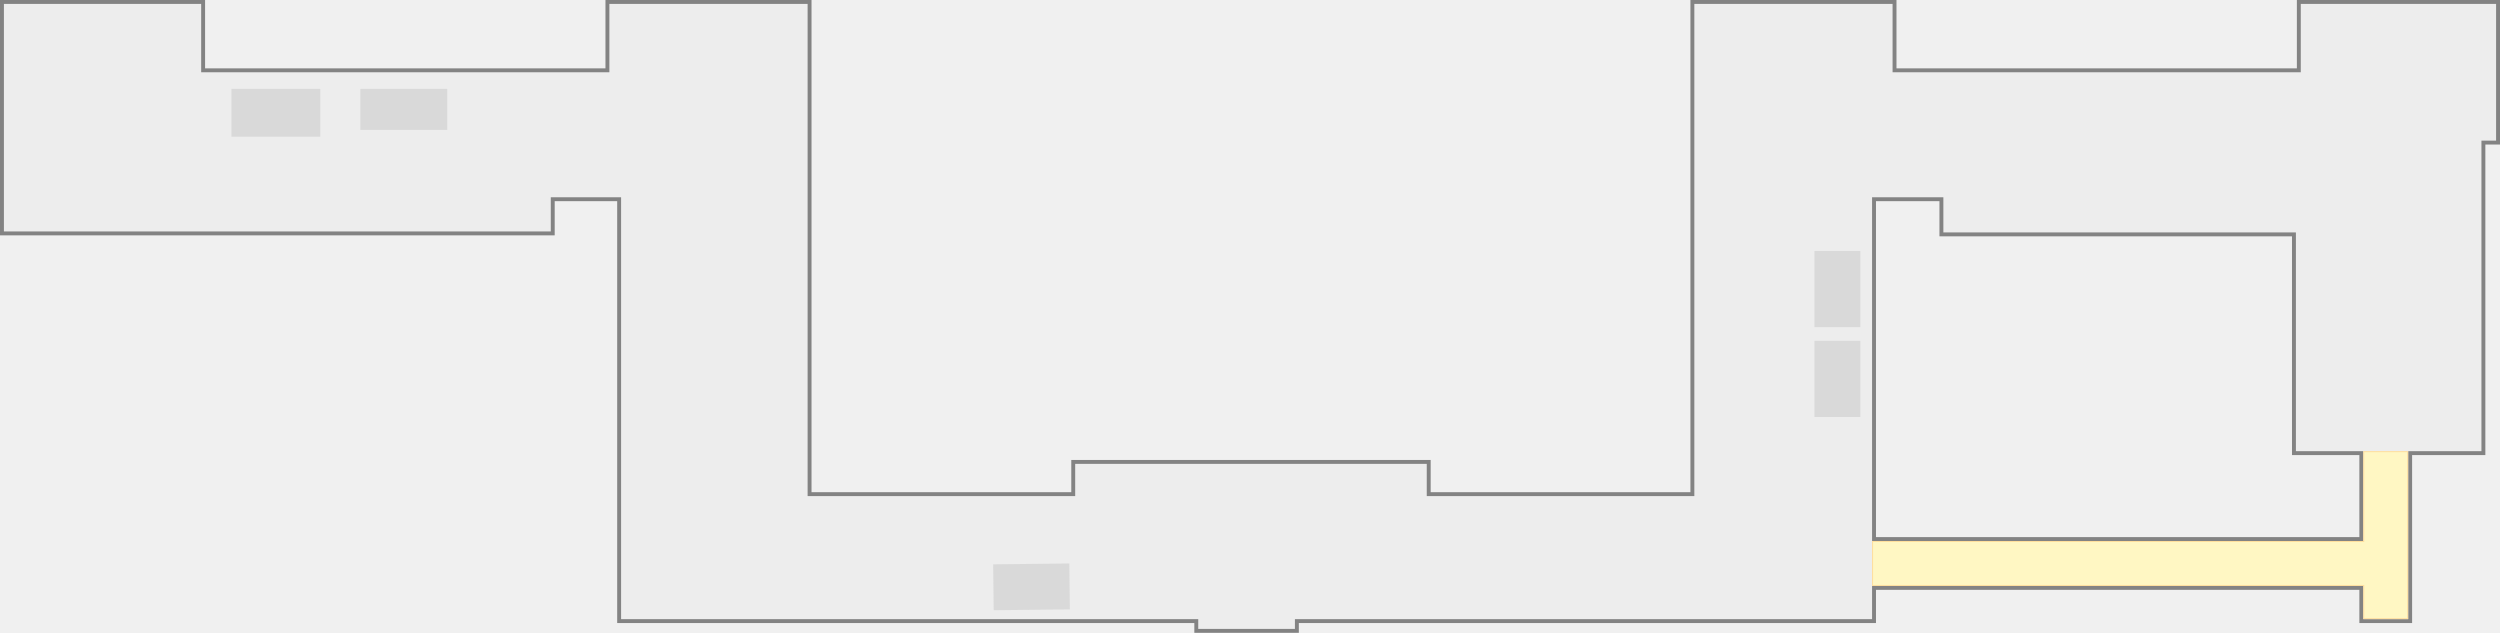
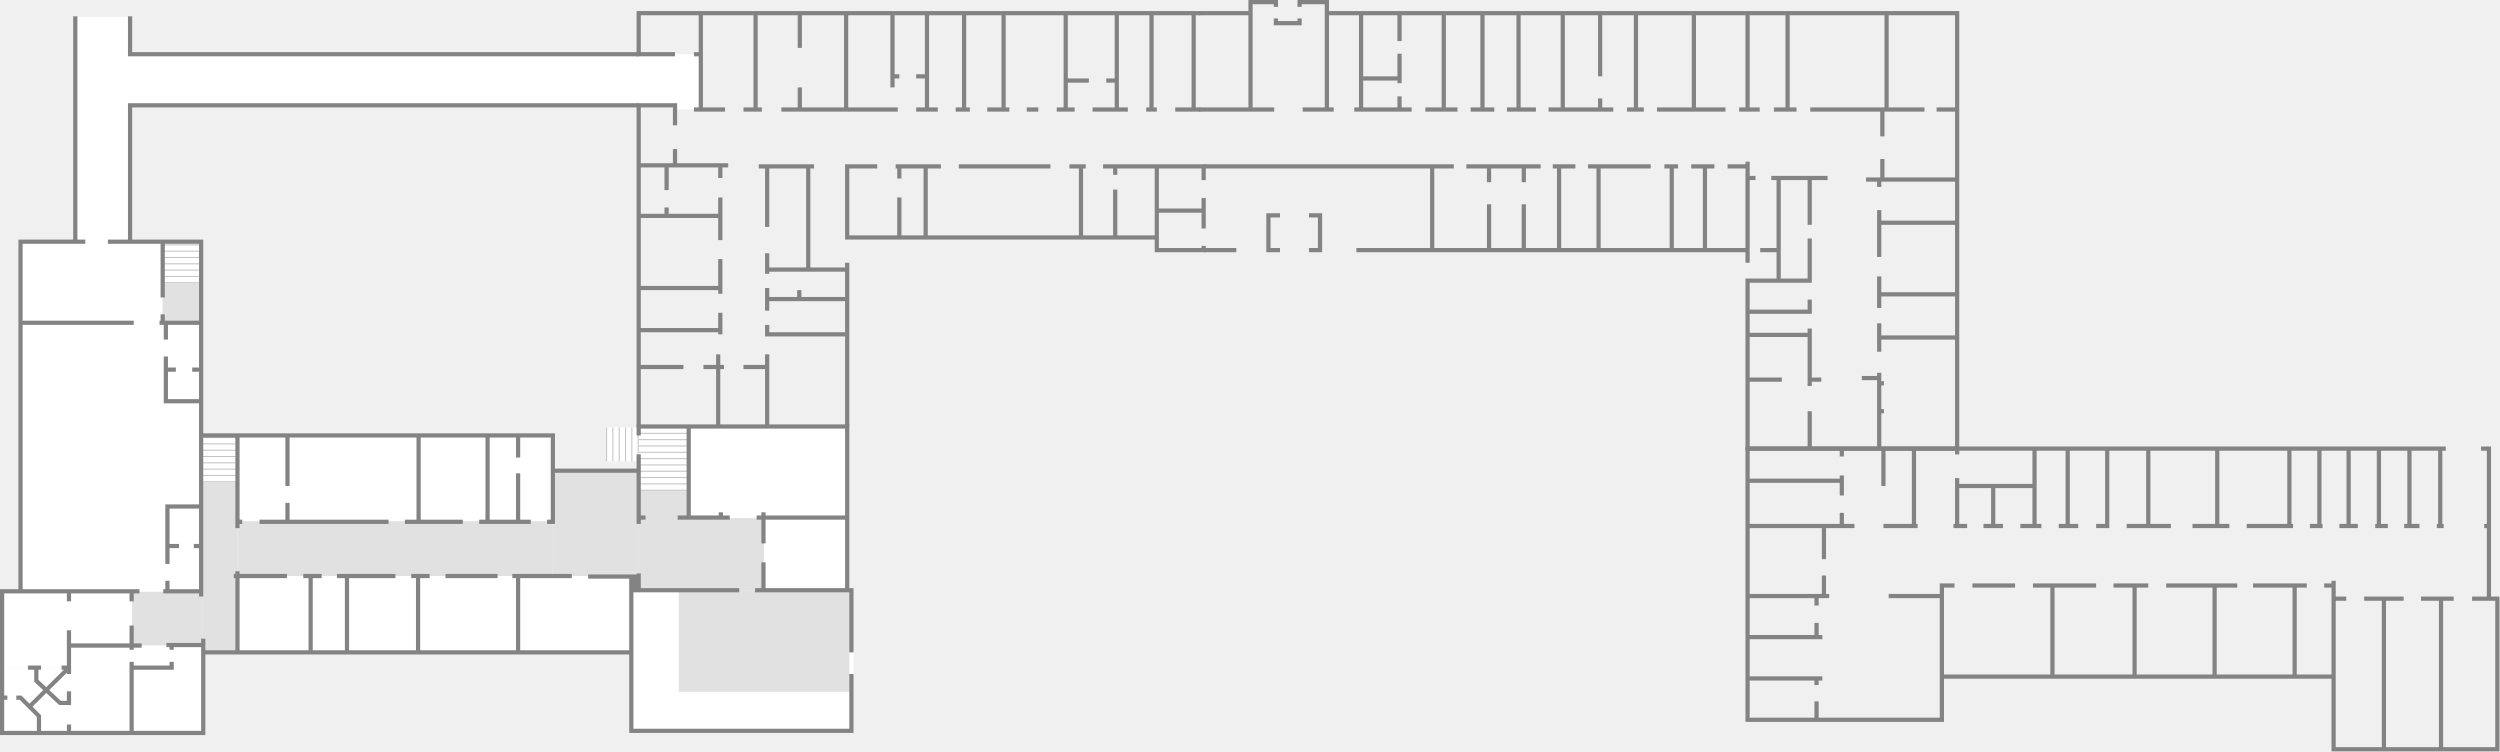
- <svg xmlns="http://www.w3.org/2000/svg" width="2560" height="648" viewBox="0 0 2560 648" fill="none">
+ <svg xmlns="http://www.w3.org/2000/svg" width="2374" height="714" viewBox="0 0 2374 714" fill="none">
  <g id="floor1">
-     <path id="Exclude" d="M208 72H621V2H829V506H1098V473H1463V506H1732V2H1940V72H2353V2H2558V147H2543V465H2468V637H2417V603H1919V637H1328V647H1224V637H633V205H566V240H1V2H208V72ZM1921 207H1919V553.5H2418.5V467.5H2416V466H2349V460.5H2349.5V243H2347V242H1988V207H1986V206H1921V207Z" fill="#EDEDED" />
-     <path id="Vector" d="M1919 552V204H1988V240L2349 240V463.999H2418V551.999H1919" stroke="#838383" stroke-width="4" stroke-linecap="square" />
-     <path id="Vector_2" d="M208 2H2V239H566V204H634V636H1225V646H1328V636H1919V602H2418V636H2468V464H2543V146H2558V2H2354V72H1940V2H1733V506H1463V473H1099V506H829V2H622V72H208V2Z" stroke="#838383" stroke-width="4" stroke-linecap="square" />
-     <rect id="C_189" x="1858" y="349" width="47" height="78" fill="#D9D9D9" />
-     <rect id="Dekanat_FVT" x="1017.53" y="624.878" width="47" height="78" transform="rotate(-90.6474 1017.53 624.878)" fill="#D9D9D9" />
-     <rect id="C_191" x="1858" y="257" width="47" height="78" fill="#D9D9D9" />
-     <rect id="C_227" x="237" y="91" width="91" height="49" fill="#D9D9D9" />
-     <rect id="C_223" x="369" y="91" width="89" height="42" fill="#D9D9D9" />
-     <path id="Kishka" d="M1917.5 599.5V554.5H2420.5V462.5H2465.5V633.5H2420.5V599.5H1917.5Z" fill="#FFF7C3" stroke="#FFDE9B" />
+     <rect id="C_buffet_f1_l" x="225.5" y="414" width="172" height="81" fill="white" />
+     <rect id="C_wc_f1_l" x="463.5" y="414" width="61" height="81" fill="white" />
+     <path id="C_gym_main" d="M154.5 306H157.5V381H190.5V481H157.5V562H19.5V230H154.5V306Z" fill="white" />
+     <path id="C_transition" d="M123.5 230H71.5V16H123.5V51.5H665.5V104H641.5V100H123.5V230Z" fill="white" />
+     <rect id="C_medical_f1" x="397.5" y="414" width="66" height="81" fill="white" />
+     <path id="C_wardrobe_f" d="M65.5 634H2.5V562H125.5V613H65.5V634Z" fill="white" />
+     <rect id="C_auditori_130" x="492.5" y="547" width="107" height="72" fill="white" />
+     <rect id="C_auditori_132" x="397.5" y="547" width="95" height="72" fill="white" />
+     <rect id="C_auditori_134" width="68" height="72" transform="matrix(-1 0 0 1 397.5 547)" fill="white" />
+     <rect id="C_auditori_134a" x="295.5" y="547" width="34" height="72" fill="white" />
+     <rect id="C_kafedra_fiz" width="70" height="72" transform="matrix(-1 0 0 1 295.5 547)" fill="white" />
+     <rect id="C_utility_f1_gym_r" width="33" height="81" transform="matrix(-1 0 0 1 190.5 481)" fill="white" />
+     <rect id="C_utility_f1_gym_l" width="33" height="75" transform="matrix(-1 0 0 1 190.5 306)" fill="white" />
+     <rect id="C_entrance_l" x="806.5" y="619" width="4" height="22" fill="white" />
+     <rect id="C_archive_f1_161" x="653.5" y="405" width="151" height="87" fill="white" />
+     <rect id="C_archive_f1_161a" width="79" height="69" transform="matrix(1 0 0 -1 725.5 561)" fill="white" />
+     <g id="coridor">
+       <path d="M189.5 269H154.5V306H189.5V269Z" fill="#E1E1E1" />
+       <path d="M644.5 657H806.5V561H644.5V657Z" fill="#E1E1E1" />
+       <path d="M606.5 492H725.5V561H606.5V492Z" fill="#E1E1E1" />
+       <path d="M606.5 466H653.5V492H606.5V466Z" fill="#E1E1E1" />
+       <path d="M524.5 447H606.5V547H524.5V447Z" fill="#E1E1E1" />
+       <path d="M524.5 495H225.5V547H524.5V495Z" fill="#E1E1E1" />
+       <path d="M225.5 619H192.5V458H225.5V619Z" fill="#E1E1E1" />
+       <path d="M125.5 613H192.5V562H125.5V613Z" fill="#E1E1E1" />
+     </g>
+     <path id="C_wardrobe_f1_l" d="M644.5 657V561H599.5V694H808.5V657H644.5Z" fill="white" />
+     <path id="C_shower_f" d="M2.5 634H65.5L28 671L36.5 680V696H2.5V634Z" fill="white" />
+     <path id="C_shower_m" d="M65.5 634V696H36.5V680L28 671L65.5 634Z" fill="white" />
+     <path id="C_wardrobe_m" d="M192.5 613H65.5V695H192.5V613Z" fill="white" />
+     <g id="C_stairs_f0_l3">
+       <path d="M606.5 405H653.5V466H606.5V405Z" fill="white" />
+       <path d="M606.5 465H653.5V466H606.5V465Z" fill="#C4C4C4" />
+       <path d="M606.5 459H653.5V460H606.5V459Z" fill="#C4C4C4" />
+       <path d="M606.5 453H653.5V454H606.5V453Z" fill="#C4C4C4" />
+       <path d="M606.5 447H653.5V448H606.5V447Z" fill="#C4C4C4" />
+       <path d="M606.5 441H653.5V442H606.5V441Z" fill="#C4C4C4" />
+       <path d="M606.5 435H653.5V436H606.5V435Z" fill="#C4C4C4" />
+       <path d="M606.5 429H653.5V430H606.5V429Z" fill="#C4C4C4" />
+       <path d="M606.5 423H653.5V424H606.5V423Z" fill="#C4C4C4" />
+       <path d="M606.5 417H653.5V418H606.5V417Z" fill="#C4C4C4" />
+       <path d="M606.5 411H653.5V412H606.5V411Z" fill="#C4C4C4" />
+       <path d="M606.5 405H653.5V406H606.5V405Z" fill="#C4C4C4" />
+       <path d="M606.5 406V438H575.5V406H606.5Z" fill="white" />
+       <path d="M576.5 406V438H575.5V406H576.5Z" fill="#C4C4C4" />
+       <path d="M582.5 406V438H581.5V406H582.5Z" fill="#C4C4C4" />
+       <path d="M588.5 406V438H587.5V406H588.5Z" fill="#C4C4C4" />
+       <path d="M594.5 406V438H593.5V406H594.5Z" fill="#C4C4C4" />
+       <path d="M600.5 406V438H599.5V406H600.5Z" fill="#C4C4C4" />
+       <path d="M606.5 406V438H605.5V406H606.5Z" fill="#C4C4C4" />
+     </g>
+     <g id="C_stairs_f0_l2">
+       <path d="M190.5 414H225.5V458H190.5V414Z" fill="white" />
+       <path d="M190.5 457H225.5V458H190.5V457Z" fill="#C4C4C4" />
+       <path d="M190.5 451H225.5V452H190.5V451Z" fill="#C4C4C4" />
+       <path d="M190.5 445H225.5V446H190.5V445Z" fill="#C4C4C4" />
+       <path d="M190.5 439H225.5V440H190.5V439Z" fill="#C4C4C4" />
+       <path d="M190.5 433H225.5V434H190.5V433Z" fill="#C4C4C4" />
+       <path d="M190.5 427H225.5V428H190.5V427Z" fill="#C4C4C4" />
+       <path d="M190.5 421H225.5V422H190.5V421Z" fill="#C4C4C4" />
+       <path d="M190.5 415H225.5V416H190.5V415Z" fill="#C4C4C4" />
+     </g>
+     <g id="C_stairs_f0_l1">
+       <path d="M154.5 230H189.5V269H154.5V230Z" fill="white" />
+       <path d="M154.5 268H189.5V269H154.5V268Z" fill="#C4C4C4" />
+       <path d="M154.5 262H189.5V263H154.5V262Z" fill="#C4C4C4" />
+       <path d="M154.5 256H189.5V257H154.5V256Z" fill="#C4C4C4" />
+       <path d="M154.5 250H189.5V251H154.5V250Z" fill="#C4C4C4" />
+       <path d="M154.5 244H189.5V245H154.5V244Z" fill="#C4C4C4" />
+       <path d="M154.5 238H189.5V239H154.5V238Z" fill="#C4C4C4" />
+       <path d="M154.5 232H189.5V233H154.5V232Z" fill="#C4C4C4" />
+     </g>
+     <path id="V1" d="M193 612.5V606.5M193 612.5H163M193 612.5V619.5M125 634V696M125 634V628.5M125 634H163V628.5M125 696H193V619.5M125 696H65.5M65.5 696V688M65.5 696H37M65.5 669.5V667.5M65.5 667.5V656.5M65.5 667.5H57L43.92 655.292M43.92 655.292L34.5 646.5V634M43.92 655.292L65.5 634M43.92 655.292L28 671M34.5 634H39M34.5 634H26.5M58.5 634H65.5M65.5 634V640M65.5 634V613M65.5 613V598.5M65.5 613H125M125 613H134.5M125 613V594M125 613V617M28 671L19.5 662.5H15.5M28 671L37 680V696M37 696H2V662.5M2 662.5V561.5H19.5M2 662.5H7M65.5 561.5V571M65.5 561.5H125M65.5 561.5H19.5M125 561.5V571M125 561.5H132.5M163 612.5H158M163 612.5V617M191 566.5V561.5M191 561.5H159M191 561.5V518.5M159 561.5H155M159 561.5V551.5M191 481V413.5M191 481H159V518.5M191 481V518.5M191 413.5V381M191 413.5H225.5M159 535.5V518.5M159 518.5H170M191 518.5H184M19.5 561.5V306.5M81 229.5H19.5V306.5M191 381H157.5V351M191 381V351M157.5 351V338.5M157.5 351H167M191 351H182.5M191 351V306.5M157.5 322.5V306.5M157.5 306.5H191M157.5 306.5H154.5M191 306.5V229.5H154.5M19.5 306.5H127M102.5 229.5H154.5M154.5 229.5V282.5M154.5 306.5H151.5M154.5 306.5V298.5M225.5 413.5V495.5M225.5 413.5H273M225.5 501.5V495.5M225.5 495.5H230M246.5 495.5H273M273 495.5V477.5M273 495.5H369M273 461.5V413.5M273 413.5H397.5M397.5 413.5V495.5M397.5 413.5H463M397.5 495.5H384.5M397.5 495.5H439.5M463 413.5V495.5M463 413.5H492M463 495.5H455M463 495.5H492M492 495.5H504M492 495.5V449.5M492 434.5V413.5M492 413.5H525V447M519.5 495.5H525V447M525 447H606.5M606.5 447V431.5M606.5 447V491.5M606.5 497.5V491.5M606.5 491.5H613M643.5 491.5H654M654 491.5V405M654 491.5H684.5M654 405H606.5V413.5M654 405H804.5V491.5M804.5 560.5H717M804.5 560.5H808.5V619.5M804.5 560.5V491.5M702 560.5H606.5M606.5 560.5V547.5M606.5 560.5H603M606.5 547.5V544.5M606.5 547.5H603M558.5 547.5H599.5M599.5 547.5V560.5M599.5 547.5H603M193 619.5H225.5M225.5 619.5V547M225.5 619.5H295M225.5 547H272.5M225.5 547H222M225.5 547V542.5M288 547H295M295 547H305.5M295 547V619.5M295 619.5H329.5M329.5 619.5V547M329.5 619.5H397M329.5 547H320M329.5 547H375.5M390.5 547H397M397 547H408M397 547V619.5M397 619.5H492M423 547H472.5M486.5 547H492M492 547H543M492 547V619.5M599.5 619.5H492M599.5 619.5V560.5M599.5 619.5V694H808.5V640M599.5 560.5H603M603 560.5V547.5M804.5 491.5H725M725 491.5H718.5M725 491.5V486.5M725 491.5V516M684.5 491.5H693M684.5 491.5V486.5M725 561V534" stroke="#838383" stroke-width="4" />
+     <path id="V2" d="M804.5 405V317.5M804.5 249.5V256M804.5 256V284M804.5 256H767.5M728.5 260V240.5V256H767.5M728.5 273.5V284M728.5 295V284M728.5 308.5V317.5H804.5M804.5 317.5V284M804.5 284H759M728.5 284H759M759 284V275.5M728.5 405V348.5M728.5 336.5V348.5M728.5 348.5H706M682 405V348.5M682 336.5V348.5M682 348.5H687.5H668M606.5 405V348.5M606.5 348.5H649M606.5 348.5V313.5M641 119V100H606.5V157M641 141.5V157M641 157H633M641 157H684M606.5 157V205M606.5 157H633M606.5 205H633M606.5 205V273.5M684 205V187.5M684 205H633M684 205V228M633 205V197M633 157V180.5M691.5 157H684M684 157V169M684 246V273.5M684 273.5H606.5M684 273.5V279M606.5 273.5V313.5M684 297V313.5M684 317.5V313.5M684 313.5H606.5M767.5 256V158H728.5M720.5 158H728.5M773 158H728.5M728.5 158V215.5M833 158H804.5V225.5H854M854 225.5V187.5M854 225.5H879M854 169.5V158H850.5H879M893.5 158H879M879 158V225.5M879 225.5H1026.5M1026.5 225.5V158H1015.5H1031M1026.5 225.5H1059M997.5 158H910.5M1133.5 12.5V104H1116H1140M1133.5 12.5H1093.5M1133.5 12.5H1140M1098.5 104H1093.5M1088.5 104H1093.5M1093.5 104V12.5M1093.5 12.5H1060.5M1060.5 12.5H1012M1060.5 12.5V76.5M1037.5 104H1071H1060.5V76.5M1020.5 104H1012M1003.5 104H1012M986 104H975M958.5 104H953M937.5 104H953M953 104V12.5M953 12.5H1012M953 12.5H915.5M1012 104V76.5M1012 12.5V76.5M1012 76.5H1034M1050.5 76.5H1060.5M915.5 12.5V104H921H907.5M915.5 12.5H880.25M890.5 104H880.25M870 104H880.25M880.25 104V72.5M880.25 12.5V72.5M880.25 12.5H847.5M880.25 72.5H870M854 72.5H847.5M847.5 72.5V12.5M847.5 72.5V83M847.5 12.5H803.5M852.5 104H803.5M742 104H759.5M759.5 104V83M759.5 104H803.5M759.5 45.5V12.5M759.5 12.5H803.5M759.5 12.5H717.5M803.5 12.5V104M723.5 104H717.5M706 104H717.5M717.5 104V12.5M717.5 12.5H665.5M688.5 104H665.5M659 104H665.5M665.5 104V51.5M665.5 12.5H606.5V51.5H641M665.5 12.5V51.5M665.5 51.5H659M1098.5 225.5H1059M1098.5 225.5V237.5H1143V233.5M1098.5 225.5V200M1098.5 158H1059M1098.5 158V200M1098.5 158H1143V171M1047.5 158H1059M1059 158V166M1059 180V225.5M1143 217V200M1143 188V200M1143 200H1098.5" stroke="#838383" stroke-width="4" />
+     <path id="V3" d="M1138.5 104H1187.5M1187.5 104H1210M1187.5 104V12.5M1187.5 12.5H1138M1187.5 12.5V2H1211.58V6.5M1260 12.5V2H1234.09V6.5M1260 12.5V104H1237H1266.5M1260 12.5H1292.5M1286 104H1292.5M1292.5 104H1329M1292.5 104V74.5M1292.5 12.5V74.5M1292.5 12.5H1329M1329 104H1340.5M1329 104V91.5M1329 79V74.5M1329 74.5V51M1329 74.5H1292.5M1329 39V12.5M1329 12.5H1371M1371 12.5V104H1353.5H1384M1371 12.5H1407.75M1396.5 104H1407.75M1407.75 104H1419M1407.75 104V12.5M1407.75 12.5H1442M1858.5 104V12.5H1791.5M1858.5 104H1839M1858.5 104V170.5M1827.5 104H1791.5M1791.5 104V12.5M1791.5 104H1787.5M1791.5 12.5H1697.5M1719 104H1787.5M1684.5 104H1697.5M1706 104H1697.5M1697.5 104V12.5M1697.5 12.5H1659.5M1671 104H1659.5M1659.5 104H1651.5M1659.5 104V12.5M1659.5 12.5H1608.5M1638.5 104H1608.5M1608.5 104H1573.5M1608.5 104V12.5M1608.5 12.5H1553.5M1553.5 12.5V104H1561H1545M1553.5 12.5H1519.5M1532 104H1519.5M1519.5 104V93.5M1519.5 104H1484M1519.5 12.5V72.5M1519.5 12.5H1484M1484 12.5V104M1484 12.5H1442M1484 104H1470.5M1458.5 104H1442M1442 104H1431M1442 104V12.5M1143 158H1360M1143 237.5H1174M1215.5 204.5H1204.5V237.5H1215.5M1243 204.5H1253.5V237.5H1243M1288 237.5H1360M1360 237.5V158M1360 237.5H1414M1360 158H1253.5M1360 158H1380.5M1640.5 158H1659.5V153.5V169M1659.5 237.5V249.5M1659.5 237.5H1619M1659.5 237.5V169M1619 237.5V158M1619 237.5H1587.5M1606 158H1619M1619 158H1628M1587.5 237.5V158M1587.5 237.5H1518M1580.5 158H1587.5M1587.5 158H1593.5M1518 237.5V158M1518 237.5H1480.5M1508 158H1518M1518 158H1567.5M1480.5 237.5V158M1480.5 237.5H1447M1474.5 158H1480.5M1480.5 158H1496M1447 237.5V194M1447 237.5H1414M1447 158H1463M1447 158V173M1447 158H1414M1414 237.5V194M1392.5 158H1414M1414 158V173M1689 169H1718.5M1689 169H1682M1689 169V237.5M1689 266.5H1718.5V226.5M1689 266.5H1659.5V296M1689 266.5V237.5M1718.5 213.5V169M1718.5 169H1735.5M1858.5 170.5H1787.5M1858.5 170.5V211.5M1772 170.5H1784.5M1784.5 170.5V177.5M1784.5 170.5H1787.5M1787.5 170.5V151M1787.5 129.5V104M1784.5 199.5V211.5M1784.5 244V211.5M1784.5 262.5V279.5M1784.5 292.5V279.5M1784.5 307V320.5M1784.5 334V320.5M1784.5 354V359M1784.5 426H1858.5V320.5M1784.5 426V390.5M1784.5 426H1718.5M1784.5 364H1789M1784.5 364V390.5M1784.5 364V359M1784.5 390.5H1789M1784.5 359H1768M1784.5 320.5H1858.5M1858.5 320.5V279.5M1858.5 279.5H1784.5M1858.5 279.5V211.5M1858.5 211.5H1784.5M1659.5 296H1718.5V284.5M1659.5 296V318M1718.5 312V318M1718.5 366.5V360.5M1718.5 318H1659.5M1718.5 318V360.5M1659.5 318V360.5M1718.5 360.5H1729.5M1718.5 426H1659.5V360.5M1718.5 426V390.5M1659.5 360.5H1692M1667 169H1659.5M1689 237.5H1671.5M1211.58 17.5V22H1234.09V17.5" stroke="#838383" stroke-width="4" />
+     <path id="V4" d="M1858.5 426V431.5M1858.5 426H1817.5M1858.5 426H1932M1844 642.5V683.5H1725M1844 642.5V566M1844 642.5H1949M2216 642.5V711.5H2263.75M2216 642.5H2179M2216 642.5V568.5M2363.5 568.5H2371.5V711.5H2318M2363.5 568.5H2347.5M2363.5 568.5V499.5M2356 426H2363.5V499.5M2322.5 426H2317.25M1788.5 426V461.5M1788.5 426H1817.5M1788.5 426H1749M1817.5 426V499.5H1821H1788.5M1761 499.5H1749M1659.5 499.5V456.5M1659.5 499.5H1732M1659.5 499.5V566M1749 499.5V487M1749 499.5H1732M1749 470.5V456.5M1749 451.5V456.5M1749 456.5H1659.5M1659.5 456.5V426H1749M1749 433.5V426M1858.5 454V461.5M1858.5 461.5H1892.75M1858.5 461.5V499.5M1932 461.5V426M1932 461.5V499.5M1932 461.5H1892.75M1932 426H1963.5M1932 499.5H1938.5M1932 499.5H1918.5M1902 499.5H1892.75M1883.5 499.5H1892.75M1892.75 499.5V461.5M1868 499.5H1858.5M1858.5 499.5H1855M1963.5 426V499.5H1955H1973.5M1963.5 426H2001M1990.5 499.5H2001V426M2001 426H2040M2040 426V499.5H2019.5H2061.5M2040 426H2105.5M2082 499.5H2105.5M2117 499.5H2105.5M2105.5 499.5V426M2105.5 426H2174M2174 426V499.5H2133.5H2177.5M2174 426H2202.5M2202.5 426V499.5H2193.5H2205.5M2202.5 426H2230.25M2221.5 499.5H2230.25M2239 499.5H2230.25M2255.5 499.5H2259M2267.5 499.5H2259M2283 499.5H2288M2297.5 499.5H2288M2314 499.5H2317.25M2320.5 499.5H2317.25M2317.25 499.5V426M2317.25 426H2288M2288 499.5V426M2288 426H2259M2259 499.5V426M2259 426H2230.25M2230.25 499.5V426M1732 499.5V531M1732 546.5V566H1737H1725M1659.5 566H1725M1659.5 566V605M1725 566V575M1725 591.5V605H1730.5H1659.5M1659.5 605V644.25M1659.5 644.25V683.5H1725M1659.5 644.25H1725M1730.5 644.25H1725M1725 644.25V650.5M1725 666V683.5M1844 566V556H1856M1844 566H1793.5M1873 556H1913.5M1930.5 556H1949M1990.5 556H1949M1949 556V642.5M1949 642.5H2027M2007 556H2027M2040 556H2027M2027 556V642.5M2027 642.5H2103M2057 556H2103M2124.5 556H2103M2103 556V642.5M2103 642.5H2179M2139.5 556H2179M2190.5 556H2179M2179 556V642.5M2207 556H2216V551.5V568.5M2216 568.5H2228M2245 568.5H2263.75M2282.5 568.5H2263.75M2299 568.5H2318M2330 568.5H2318M2318 568.5V711.5M2318 711.5H2263.75M2263.75 568.5V711.5M2359 499.5H2363.5" stroke="#838383" stroke-width="4" />
+     <path id="V5" d="M606.5 100H123.5V229.5M606.5 51.5H123.5V15.5M71.5 229.5V15.5" stroke="#838383" stroke-width="4" />
  </g>
</svg>
